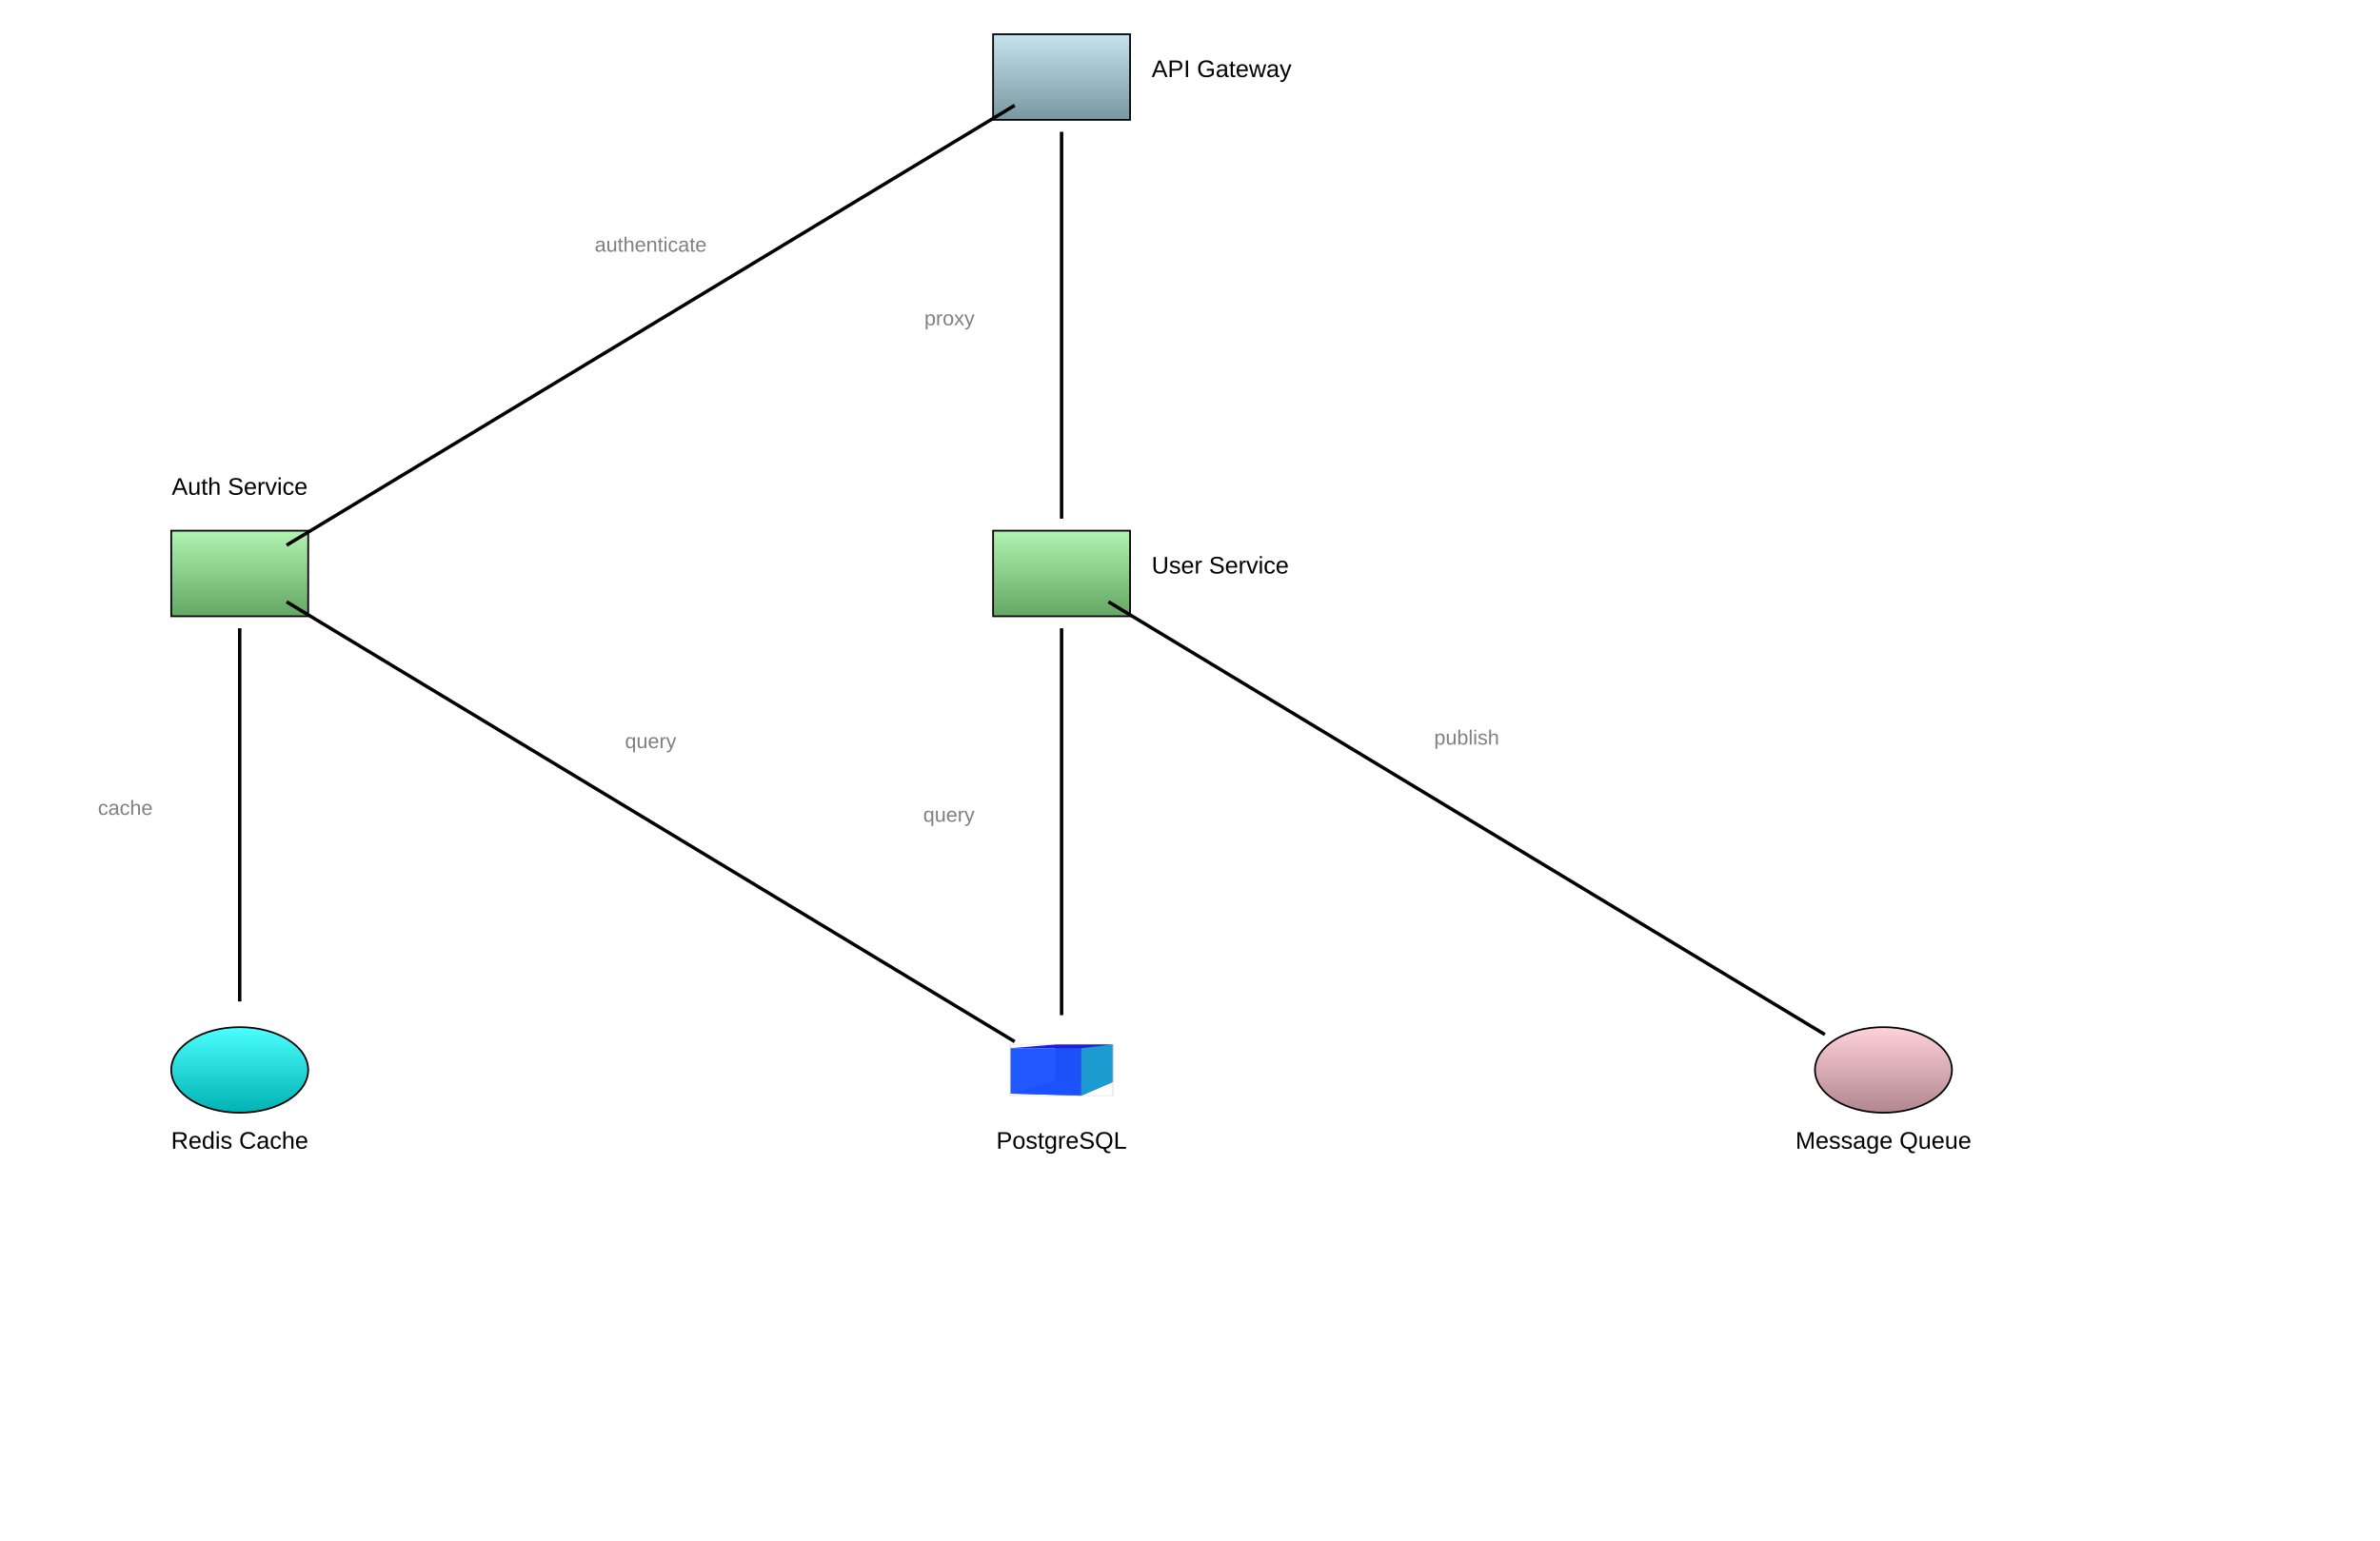
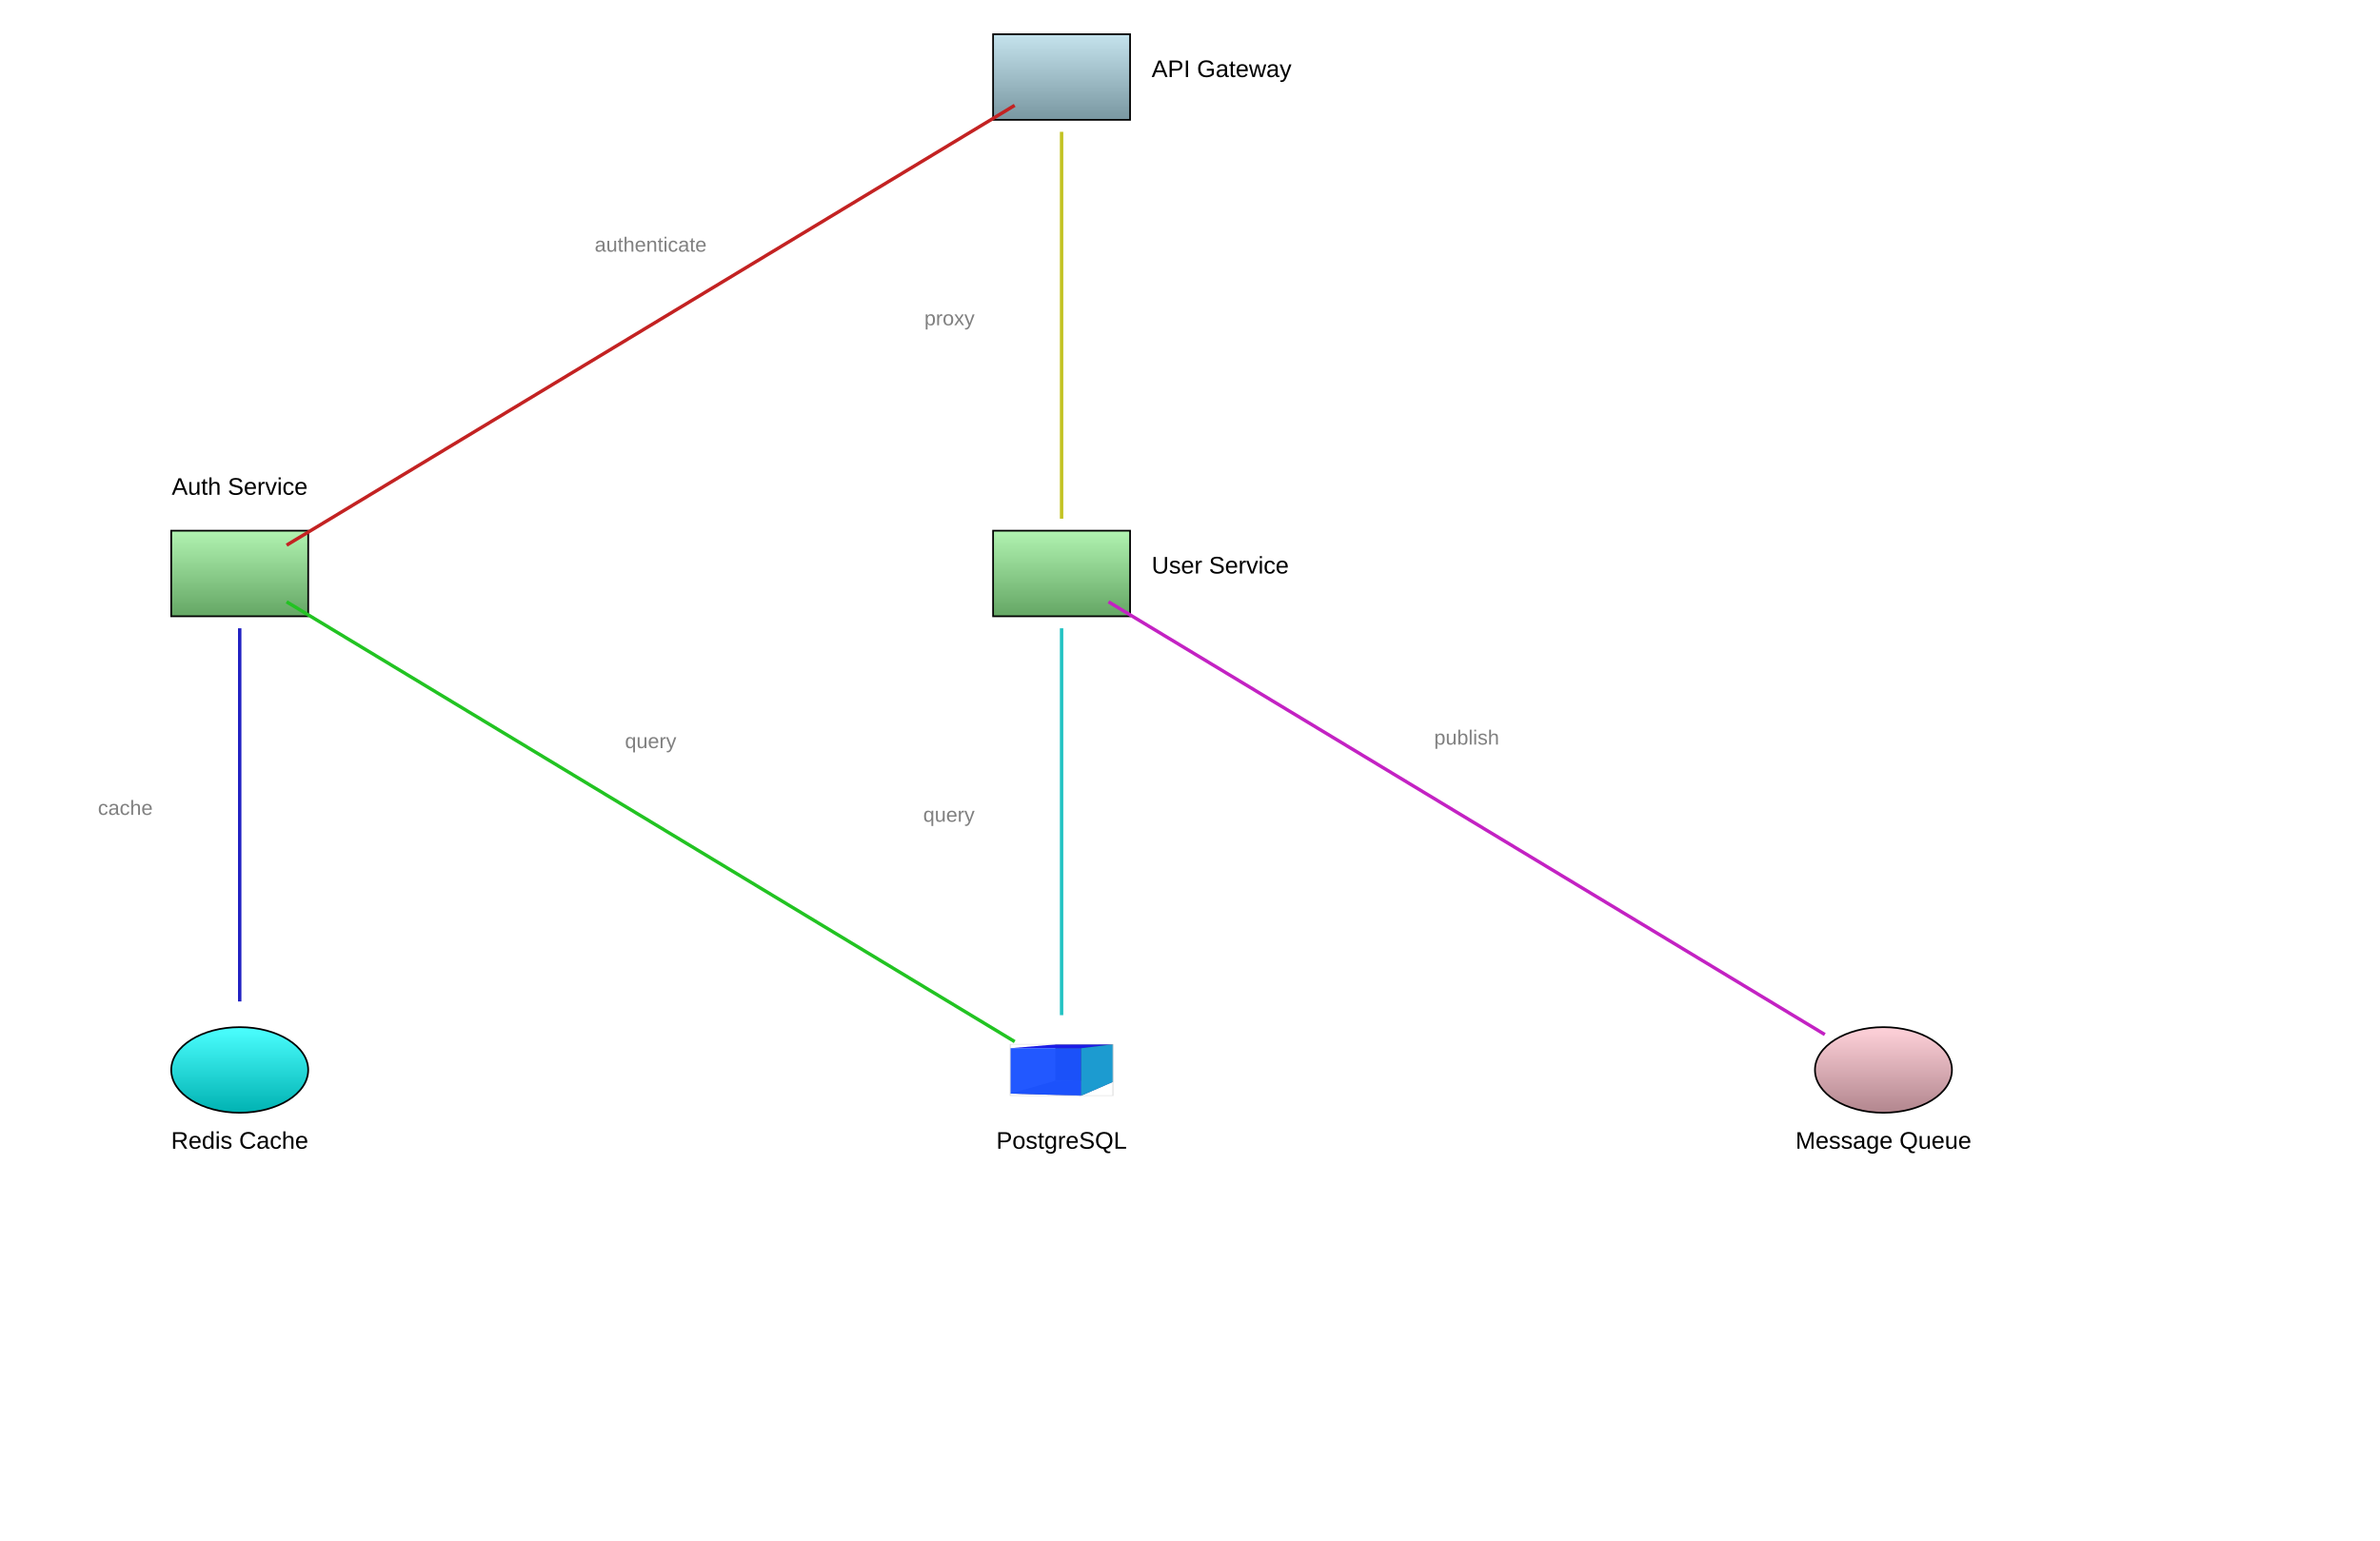
<svg xmlns="http://www.w3.org/2000/svg" baseProfile="full" height="900.0" version="1.1" viewBox="0,0,1390.0,900.0" width="1390.0">
  <defs>
    <marker id="arrow-end" markerHeight="10" markerWidth="10" orient="auto" refX="10" refY="5">
      <path d="M 0 0 L 10 5 L 0 10 z" fill="black" />
    </marker>
    <marker id="arrow-start" markerHeight="10" markerWidth="10" orient="auto" refX="0" refY="5">
      <path d="M 10 0 L 0 5 L 10 10 z" fill="black" />
    </marker>
    <marker id="circle-start" markerHeight="10" markerWidth="10" orient="auto" refX="5" refY="5">
      <circle cx="5" cy="5" fill="black" r="4" />
    </marker>
    <marker id="circle-end" markerHeight="10" markerWidth="10" orient="auto" refX="5" refY="5">
      <circle cx="5" cy="5" fill="black" r="4" />
+     </marker>
+     <marker id="arrow-end-c0" markerHeight="10" markerWidth="10" orient="auto" refX="10" refY="5">
+       <path d="M 0 0 L 10 5 L 0 10 z" fill="#c32222" />
+     </marker>
+     <marker id="arrow-start-c0" markerHeight="10" markerWidth="10" orient="auto" refX="0" refY="5">
+       <path d="M 10 0 L 0 5 L 10 10 z" fill="#c32222" />
+     </marker>
+     <marker id="circle-start-c0" markerHeight="10" markerWidth="10" orient="auto" refX="5" refY="5">
+       <circle cx="5" cy="5" fill="#c32222" r="4" />
+     </marker>
+     <marker id="circle-end-c0" markerHeight="10" markerWidth="10" orient="auto" refX="5" refY="5">
+       <circle cx="5" cy="5" fill="#c32222" r="4" />
+     </marker>
+     <marker id="arrow-end-c1" markerHeight="10" markerWidth="10" orient="auto" refX="10" refY="5">
+       <path d="M 0 0 L 10 5 L 0 10 z" fill="#c3c322" />
+     </marker>
+     <marker id="arrow-start-c1" markerHeight="10" markerWidth="10" orient="auto" refX="0" refY="5">
+       <path d="M 10 0 L 0 5 L 10 10 z" fill="#c3c322" />
+     </marker>
+     <marker id="circle-start-c1" markerHeight="10" markerWidth="10" orient="auto" refX="5" refY="5">
+       <circle cx="5" cy="5" fill="#c3c322" r="4" />
+     </marker>
+     <marker id="circle-end-c1" markerHeight="10" markerWidth="10" orient="auto" refX="5" refY="5">
+       <circle cx="5" cy="5" fill="#c3c322" r="4" />
+     </marker>
+     <marker id="arrow-end-c2" markerHeight="10" markerWidth="10" orient="auto" refX="10" refY="5">
+       <path d="M 0 0 L 10 5 L 0 10 z" fill="#22c322" />
+     </marker>
+     <marker id="arrow-start-c2" markerHeight="10" markerWidth="10" orient="auto" refX="0" refY="5">
+       <path d="M 10 0 L 0 5 L 10 10 z" fill="#22c322" />
+     </marker>
+     <marker id="circle-start-c2" markerHeight="10" markerWidth="10" orient="auto" refX="5" refY="5">
+       <circle cx="5" cy="5" fill="#22c322" r="4" />
+     </marker>
+     <marker id="circle-end-c2" markerHeight="10" markerWidth="10" orient="auto" refX="5" refY="5">
+       <circle cx="5" cy="5" fill="#22c322" r="4" />
+     </marker>
+     <marker id="arrow-end-c3" markerHeight="10" markerWidth="10" orient="auto" refX="10" refY="5">
+       <path d="M 0 0 L 10 5 L 0 10 z" fill="#22c3c3" />
+     </marker>
+     <marker id="arrow-start-c3" markerHeight="10" markerWidth="10" orient="auto" refX="0" refY="5">
+       <path d="M 10 0 L 0 5 L 10 10 z" fill="#22c3c3" />
+     </marker>
+     <marker id="circle-start-c3" markerHeight="10" markerWidth="10" orient="auto" refX="5" refY="5">
+       <circle cx="5" cy="5" fill="#22c3c3" r="4" />
+     </marker>
+     <marker id="circle-end-c3" markerHeight="10" markerWidth="10" orient="auto" refX="5" refY="5">
+       <circle cx="5" cy="5" fill="#22c3c3" r="4" />
+     </marker>
+     <marker id="arrow-end-c4" markerHeight="10" markerWidth="10" orient="auto" refX="10" refY="5">
+       <path d="M 0 0 L 10 5 L 0 10 z" fill="#2222c3" />
+     </marker>
+     <marker id="arrow-start-c4" markerHeight="10" markerWidth="10" orient="auto" refX="0" refY="5">
+       <path d="M 10 0 L 0 5 L 10 10 z" fill="#2222c3" />
+     </marker>
+     <marker id="circle-start-c4" markerHeight="10" markerWidth="10" orient="auto" refX="5" refY="5">
+       <circle cx="5" cy="5" fill="#2222c3" r="4" />
+     </marker>
+     <marker id="circle-end-c4" markerHeight="10" markerWidth="10" orient="auto" refX="5" refY="5">
+       <circle cx="5" cy="5" fill="#2222c3" r="4" />
+     </marker>
+     <marker id="arrow-end-c5" markerHeight="10" markerWidth="10" orient="auto" refX="10" refY="5">
+       <path d="M 0 0 L 10 5 L 0 10 z" fill="#c322c3" />
+     </marker>
+     <marker id="arrow-start-c5" markerHeight="10" markerWidth="10" orient="auto" refX="0" refY="5">
+       <path d="M 10 0 L 0 5 L 10 10 z" fill="#c322c3" />
+     </marker>
+     <marker id="circle-start-c5" markerHeight="10" markerWidth="10" orient="auto" refX="5" refY="5">
+       <circle cx="5" cy="5" fill="#c322c3" r="4" />
+     </marker>
+     <marker id="circle-end-c5" markerHeight="10" markerWidth="10" orient="auto" refX="5" refY="5">
+       <circle cx="5" cy="5" fill="#c322c3" r="4" />
    </marker>
    <linearGradient id="gradient-api-gateway" x1="0%" x2="0%" y1="0%" y2="100%">
      <stop offset="0%" stop-color="#c5e3ed" />
      <stop offset="100%" stop-color="#7997a1" />
    </linearGradient>
    <linearGradient id="gradient-auth-service" x1="0%" x2="0%" y1="0%" y2="100%">
      <stop offset="0%" stop-color="#b1f3b1" />
      <stop offset="100%" stop-color="#64a664" />
    </linearGradient>
    <linearGradient id="gradient-user-service" x1="0%" x2="0%" y1="0%" y2="100%">
      <stop offset="0%" stop-color="#b1f3b1" />
      <stop offset="100%" stop-color="#64a664" />
    </linearGradient>
    <linearGradient id="gradient-database" x1="0%" x2="0%" y1="0%" y2="100%">
      <stop offset="0%" stop-color="#ffc04c" />
      <stop offset="100%" stop-color="#b27300" />
    </linearGradient>
    <linearGradient id="gradient-redis" x1="0%" x2="0%" y1="0%" y2="100%">
      <stop offset="0%" stop-color="#4cffff" />
      <stop offset="100%" stop-color="#00b2b2" />
    </linearGradient>
    <linearGradient id="gradient-queue" x1="0%" x2="0%" y1="0%" y2="100%">
      <stop offset="0%" stop-color="#ffd2da" />
      <stop offset="100%" stop-color="#b2868e" />
    </linearGradient>
  </defs>
  <rect fill="url(#gradient-api-gateway)" height="50" stroke="black" width="80" x="580.0" y="20.0" />
  <rect fill="url(#gradient-auth-service)" height="50" stroke="black" width="80" x="100.0" y="310.0" />
  <rect fill="url(#gradient-user-service)" height="50" stroke="black" width="80" x="580.0" y="310.0" />
  <g id="database">
    <g transform="translate(590.0,610.0) scale(1.204819,0.6928406) translate(-0.9,-1.4)">
      <path d="M 22.754,32.117 0.945,43 V 4.729 L 22.754,1.57 Z" fill="#e9e9ff" stroke="none" />
      <path d="M 50.713,33.121 V 1.463 L 22.754,1.57 V 32.117 Z" fill="#353564" stroke="none" />
      <path d="M 50.713,33.121 35.296,44.771 0.945,43 22.754,32.117 Z" fill="#4d4d9f" stroke="none" />
      <path d="M 50.713,1.463 35.296,4.738 0.945,4.729 22.754,1.57 Z" fill="#1c1ce6" opacity="1" stroke="none" />
      <path d="M 35.296,44.771 V 4.738 L 0.945,4.729 V 43 Z" fill="#1a52ff" opacity="0.96" stroke="none" />
      <path d="M 50.713,33.121 35.296,44.771 V 4.738 L 50.713,1.463 Z" fill="#1c9bd0" stroke="none" />
      <rect fill="none" height="43.3" opacity="0.67" stroke="#cbcbcb" stroke-width="0.48" width="49.8" x="0.9" y="1.4" />
    </g>
  </g>
  <ellipse cx="140.0" cy="625.0" fill="url(#gradient-redis)" rx="40.0" ry="25.0" stroke="black" />
  <ellipse cx="1100.0" cy="625.0" fill="url(#gradient-queue)" rx="40.0" ry="25.0" stroke="black" />
-   <line stroke="black" stroke-width="2" x1="592.611" x2="167.389" y1="61.548" y2="318.452" />
-   <line stroke="black" stroke-width="2" x1="620.0" x2="620.0" y1="77.0" y2="303.0" />
-   <line stroke="black" stroke-width="2" x1="167.389" x2="592.611" y1="351.548" y2="608.452" />
-   <line stroke="black" stroke-width="2" x1="620.0" x2="620.0" y1="367.0" y2="593.0" />
-   <line stroke="black" stroke-width="2" x1="140.0" x2="140.0" y1="367.0" y2="585.0" />
-   <line stroke="black" stroke-width="2" x1="647.389" x2="1065.763" y1="351.548" y2="604.315" />
+   <line stroke="#c32222" stroke-width="2" x1="592.611" x2="167.389" y1="61.548" y2="318.452" />
+   <line stroke="#c3c322" stroke-width="2" x1="620.0" x2="620.0" y1="77.0" y2="303.0" />
+   <line stroke="#22c322" stroke-width="2" x1="167.389" x2="592.611" y1="351.548" y2="608.452" />
+   <line stroke="#22c3c3" stroke-width="2" x1="620.0" x2="620.0" y1="367.0" y2="593.0" />
+   <line stroke="#2222c3" stroke-width="2" x1="140.0" x2="140.0" y1="367.0" y2="585.0" />
+   <line stroke="#c322c3" stroke-width="2" x1="647.389" x2="1065.763" y1="351.548" y2="604.315" />
  <text fill="black" font-family="Arial, sans-serif" font-size="14px" text-anchor="start" x="672.6" y="45.0">API Gateway</text>
  <text fill="black" font-family="Arial, sans-serif" font-size="14px" text-anchor="middle" x="140.0" y="289.0">Auth Service</text>
  <text fill="black" font-family="Arial, sans-serif" font-size="14px" text-anchor="start" x="672.6" y="335.0">User Service</text>
  <text fill="black" font-family="Arial, sans-serif" font-size="14px" text-anchor="middle" x="620.0" y="671.0">PostgreSQL</text>
  <text fill="black" font-family="Arial, sans-serif" font-size="14px" text-anchor="middle" x="140.0" y="671.0">Redis Cache</text>
  <text fill="black" font-family="Arial, sans-serif" font-size="14px" text-anchor="middle" x="1100.0" y="671.0">Message Queue</text>
  <text fill="gray" font-family="Arial, sans-serif" font-size="12px" text-anchor="middle" x="380.0" y="147.0">authenticate</text>
  <text fill="gray" font-family="Arial, sans-serif" font-size="12px" text-anchor="end" x="569.2" y="190.0">proxy</text>
  <text fill="gray" font-family="Arial, sans-serif" font-size="12px" text-anchor="middle" x="380.0" y="437.0">query</text>
  <text fill="gray" font-family="Arial, sans-serif" font-size="12px" text-anchor="end" x="569.2" y="480.0">query</text>
  <text fill="gray" font-family="Arial, sans-serif" font-size="12px" text-anchor="end" x="89.2" y="476.0">cache</text>
  <text fill="gray" font-family="Arial, sans-serif" font-size="12px" text-anchor="middle" x="856.576" y="434.932">publish</text>
</svg>
